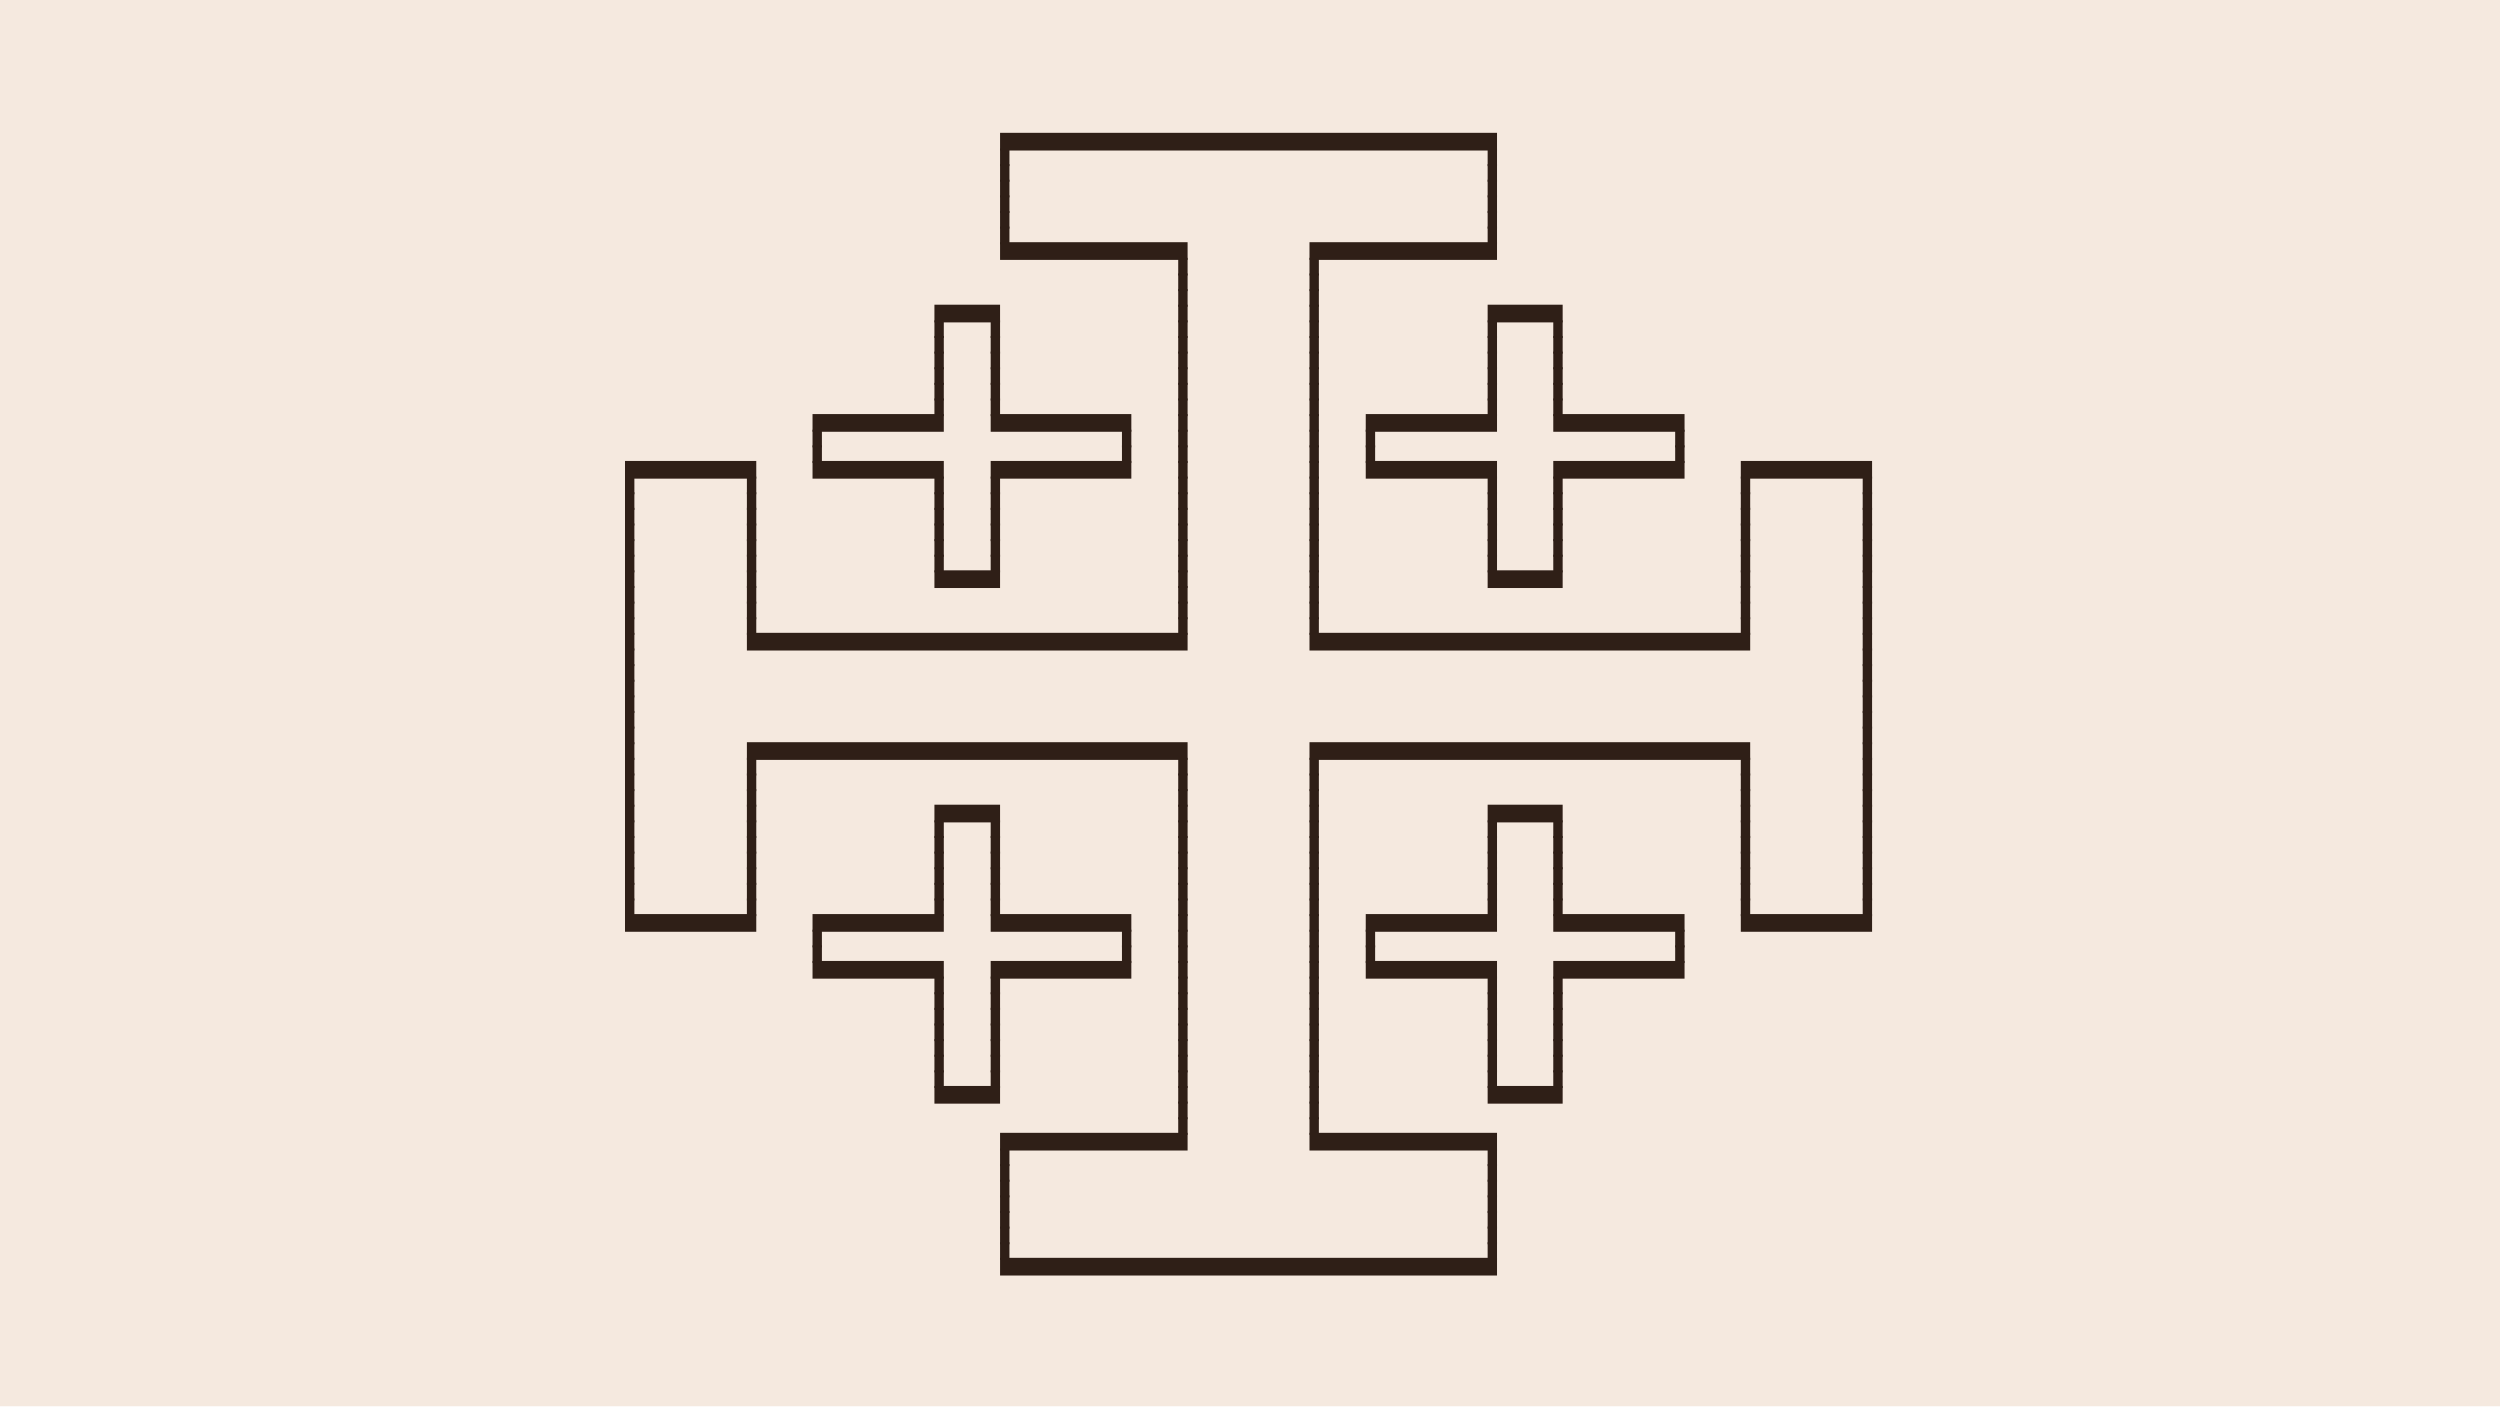
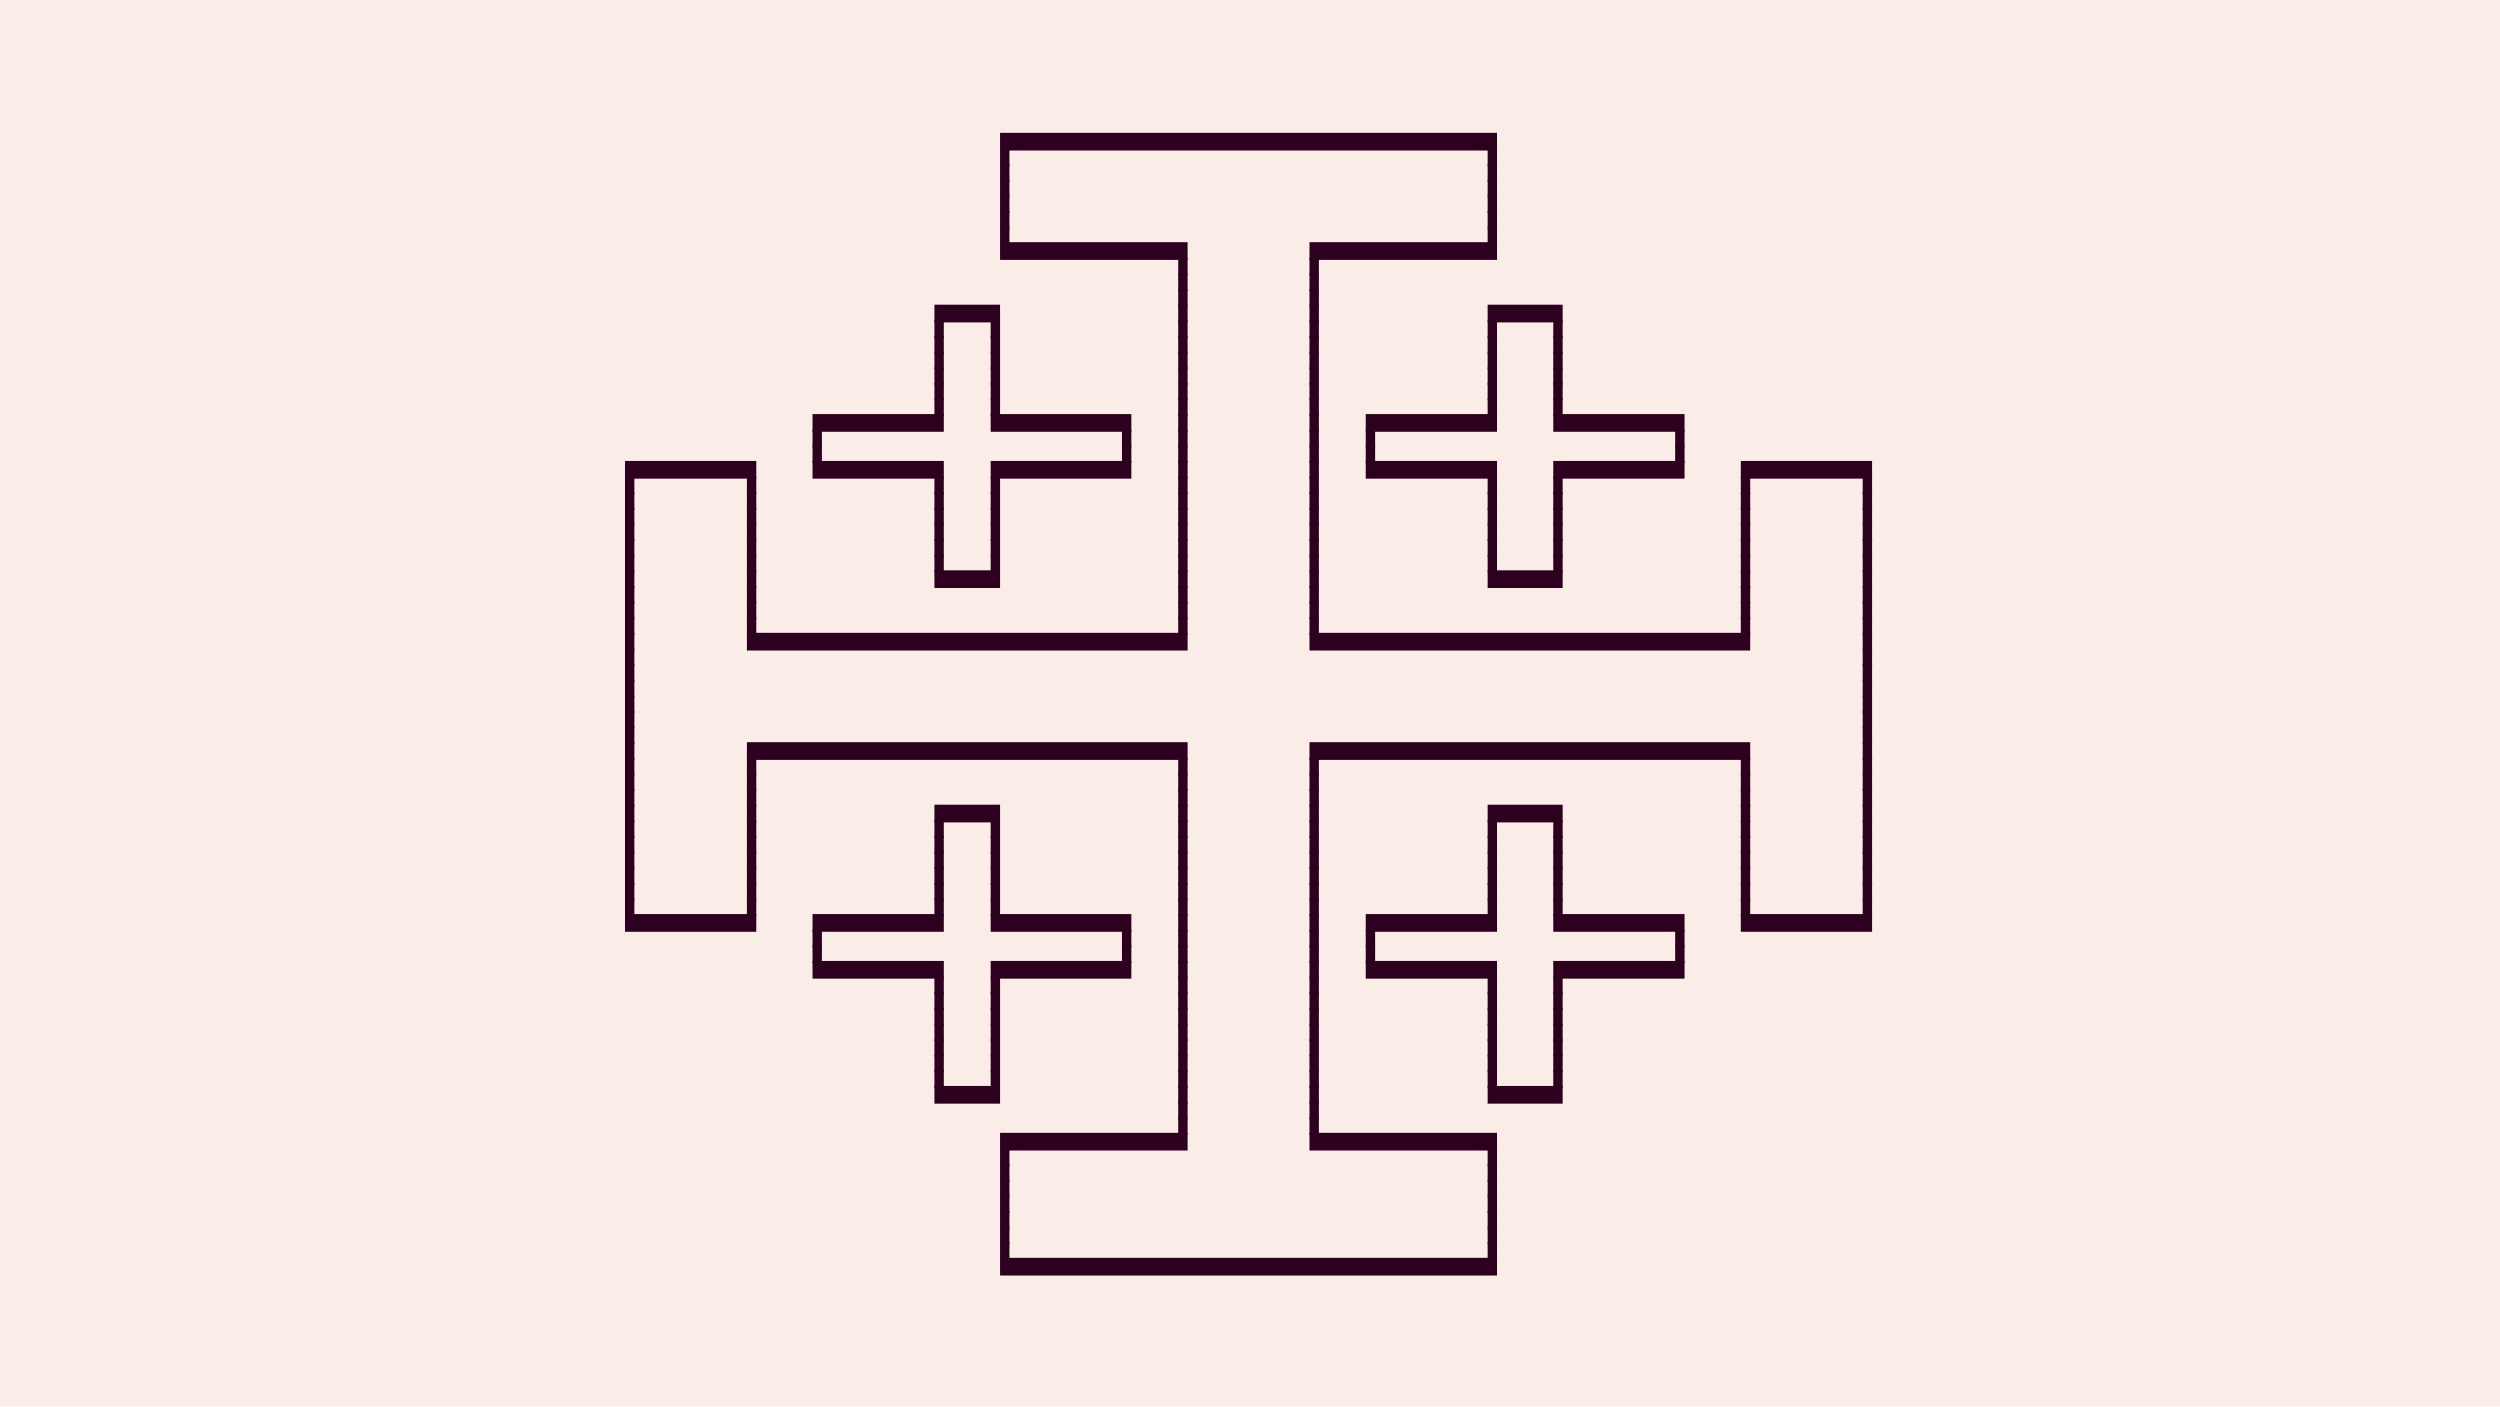
<svg xmlns="http://www.w3.org/2000/svg" viewBox="0 0 3840 2160" role="img" aria-labelledby="title desc">
-   <rect width="3840" height="2160" fill="#f5e9df" />
-   <text x="960" y="200" fill="#2f1f17" font-family="JetBrainsMono Nerd Font Mono, JetBrainsMono Nerd Font, Liberation Mono, monospace" font-size="24" text-anchor="start" xml:space="preserve" font-variant-ligatures="none">
+   <rect width="3840" height="2160" fill="#faede8" />
+   <text x="960" y="200" fill="#2c001e" font-family="JetBrainsMono Nerd Font Mono, JetBrainsMono Nerd Font, Liberation Mono, monospace" font-size="24" text-anchor="start" xml:space="preserve" font-variant-ligatures="none">
    <tspan x="960" dy="24" />
    <tspan x="960" dy="24" />
    <tspan x="960" dy="24" />
    <tspan x="960" dy="24">                                        █████████████████████████████████████████████████████</tspan>
    <tspan x="960" dy="24">                                        █                                                   █</tspan>
    <tspan x="960" dy="24">                                        █                                                   █</tspan>
    <tspan x="960" dy="24">                                        █                                                   █</tspan>
    <tspan x="960" dy="24">                                        █                                                   █</tspan>
    <tspan x="960" dy="24">                                        █                                                   █</tspan>
    <tspan x="960" dy="24">                                        █                                                   █</tspan>
    <tspan x="960" dy="24">                                        ████████████████████             ████████████████████</tspan>
    <tspan x="960" dy="24">                                                           █             █</tspan>
    <tspan x="960" dy="24">                                                           █             █</tspan>
    <tspan x="960" dy="24">                                                           █             █</tspan>
    <tspan x="960" dy="24">                                 ███████                   █             █                  ████████</tspan>
    <tspan x="960" dy="24">                                 █     █                   █             █                  █      █</tspan>
    <tspan x="960" dy="24">                                 █     █                   █             █                  █      █</tspan>
    <tspan x="960" dy="24">                                 █     █                   █             █                  █      █</tspan>
    <tspan x="960" dy="24">                                 █     █                   █             █                  █      █</tspan>
    <tspan x="960" dy="24">                                 █     █                   █             █                  █      █</tspan>
    <tspan x="960" dy="24">                                 █     █                   █             █                  █      █</tspan>
    <tspan x="960" dy="24">                    ██████████████     ███████████████     █             █     ██████████████      ██████████████</tspan>
    <tspan x="960" dy="24">                    █                                █     █             █     █                                █</tspan>
    <tspan x="960" dy="24">                    █                                █     █             █     █                                █</tspan>
    <tspan x="960" dy="24">██████████████      ██████████████     ███████████████     █             █     ██████████████      ██████████████      ██████████████</tspan>
    <tspan x="960" dy="24">█            █                   █     █                   █             █                  █      █                   █            █</tspan>
    <tspan x="960" dy="24">█            █                   █     █                   █             █                  █      █                   █            █</tspan>
    <tspan x="960" dy="24">█            █                   █     █                   █             █                  █      █                   █            █</tspan>
    <tspan x="960" dy="24">█            █                   █     █                   █             █                  █      █                   █            █</tspan>
    <tspan x="960" dy="24">█            █                   █     █                   █             █                  █      █                   █            █</tspan>
    <tspan x="960" dy="24">█            █                   █     █                   █             █                  █      █                   █            █</tspan>
    <tspan x="960" dy="24">█            █                   ███████                   █             █                  ████████                   █            █</tspan>
    <tspan x="960" dy="24">█            █                                             █             █                                             █            █</tspan>
    <tspan x="960" dy="24">█            █                                             █             █                                             █            █</tspan>
    <tspan x="960" dy="24">█            █                                             █             █                                             █            █</tspan>
    <tspan x="960" dy="24">█            ███████████████████████████████████████████████             ███████████████████████████████████████████████            █</tspan>
    <tspan x="960" dy="24">█                                                                                                                                   █</tspan>
    <tspan x="960" dy="24">█                                                                                                                                   █</tspan>
    <tspan x="960" dy="24">█                                                                                                                                   █</tspan>
    <tspan x="960" dy="24">█                                                                                                                                   █</tspan>
    <tspan x="960" dy="24">█                                                                                                                                   █</tspan>
    <tspan x="960" dy="24">█                                                                                                                                   █</tspan>
    <tspan x="960" dy="24">█            ███████████████████████████████████████████████             ███████████████████████████████████████████████            █</tspan>
    <tspan x="960" dy="24">█            █                                             █             █                                             █            █</tspan>
    <tspan x="960" dy="24">█            █                                             █             █                                             █            █</tspan>
    <tspan x="960" dy="24">█            █                                             █             █                                             █            █</tspan>
    <tspan x="960" dy="24">█            █                   ███████                   █             █                  ████████                   █            █</tspan>
    <tspan x="960" dy="24">█            █                   █     █                   █             █                  █      █                   █            █</tspan>
    <tspan x="960" dy="24">█            █                   █     █                   █             █                  █      █                   █            █</tspan>
    <tspan x="960" dy="24">█            █                   █     █                   █             █                  █      █                   █            █</tspan>
    <tspan x="960" dy="24">█            █                   █     █                   █             █                  █      █                   █            █</tspan>
    <tspan x="960" dy="24">█            █                   █     █                   █             █                  █      █                   █            █</tspan>
    <tspan x="960" dy="24">█            █                   █     █                   █             █                  █      █                   █            █</tspan>
    <tspan x="960" dy="24">██████████████      ██████████████     ███████████████     █             █     ██████████████      ██████████████      ██████████████</tspan>
    <tspan x="960" dy="24">                    █                                █     █             █     █                                █</tspan>
    <tspan x="960" dy="24">                    █                                █     █             █     █                                █</tspan>
    <tspan x="960" dy="24">                    ██████████████     ███████████████     █             █     ██████████████      ██████████████</tspan>
    <tspan x="960" dy="24">                                 █     █                   █             █                  █      █</tspan>
    <tspan x="960" dy="24">                                 █     █                   █             █                  █      █</tspan>
    <tspan x="960" dy="24">                                 █     █                   █             █                  █      █</tspan>
    <tspan x="960" dy="24">                                 █     █                   █             █                  █      █</tspan>
    <tspan x="960" dy="24">                                 █     █                   █             █                  █      █</tspan>
    <tspan x="960" dy="24">                                 █     █                   █             █                  █      █</tspan>
    <tspan x="960" dy="24">                                 █     █                   █             █                  █      █</tspan>
    <tspan x="960" dy="24">                                 ███████                   █             █                  ████████</tspan>
    <tspan x="960" dy="24">                                                           █             █</tspan>
    <tspan x="960" dy="24">                                                           █             █</tspan>
    <tspan x="960" dy="24">                                        ████████████████████             ████████████████████</tspan>
    <tspan x="960" dy="24">                                        █                                                   █</tspan>
    <tspan x="960" dy="24">                                        █                                                   █</tspan>
    <tspan x="960" dy="24">                                        █                                                   █</tspan>
    <tspan x="960" dy="24">                                        █                                                   █</tspan>
    <tspan x="960" dy="24">                                        █                                                   █</tspan>
    <tspan x="960" dy="24">                                        █                                                   █</tspan>
    <tspan x="960" dy="24">                                        █                                                   █</tspan>
    <tspan x="960" dy="24">                                        █████████████████████████████████████████████████████</tspan>
    <tspan x="960" dy="24" />
    <tspan x="960" dy="24" />
    <tspan x="960" dy="24" />
  </text>
</svg>
